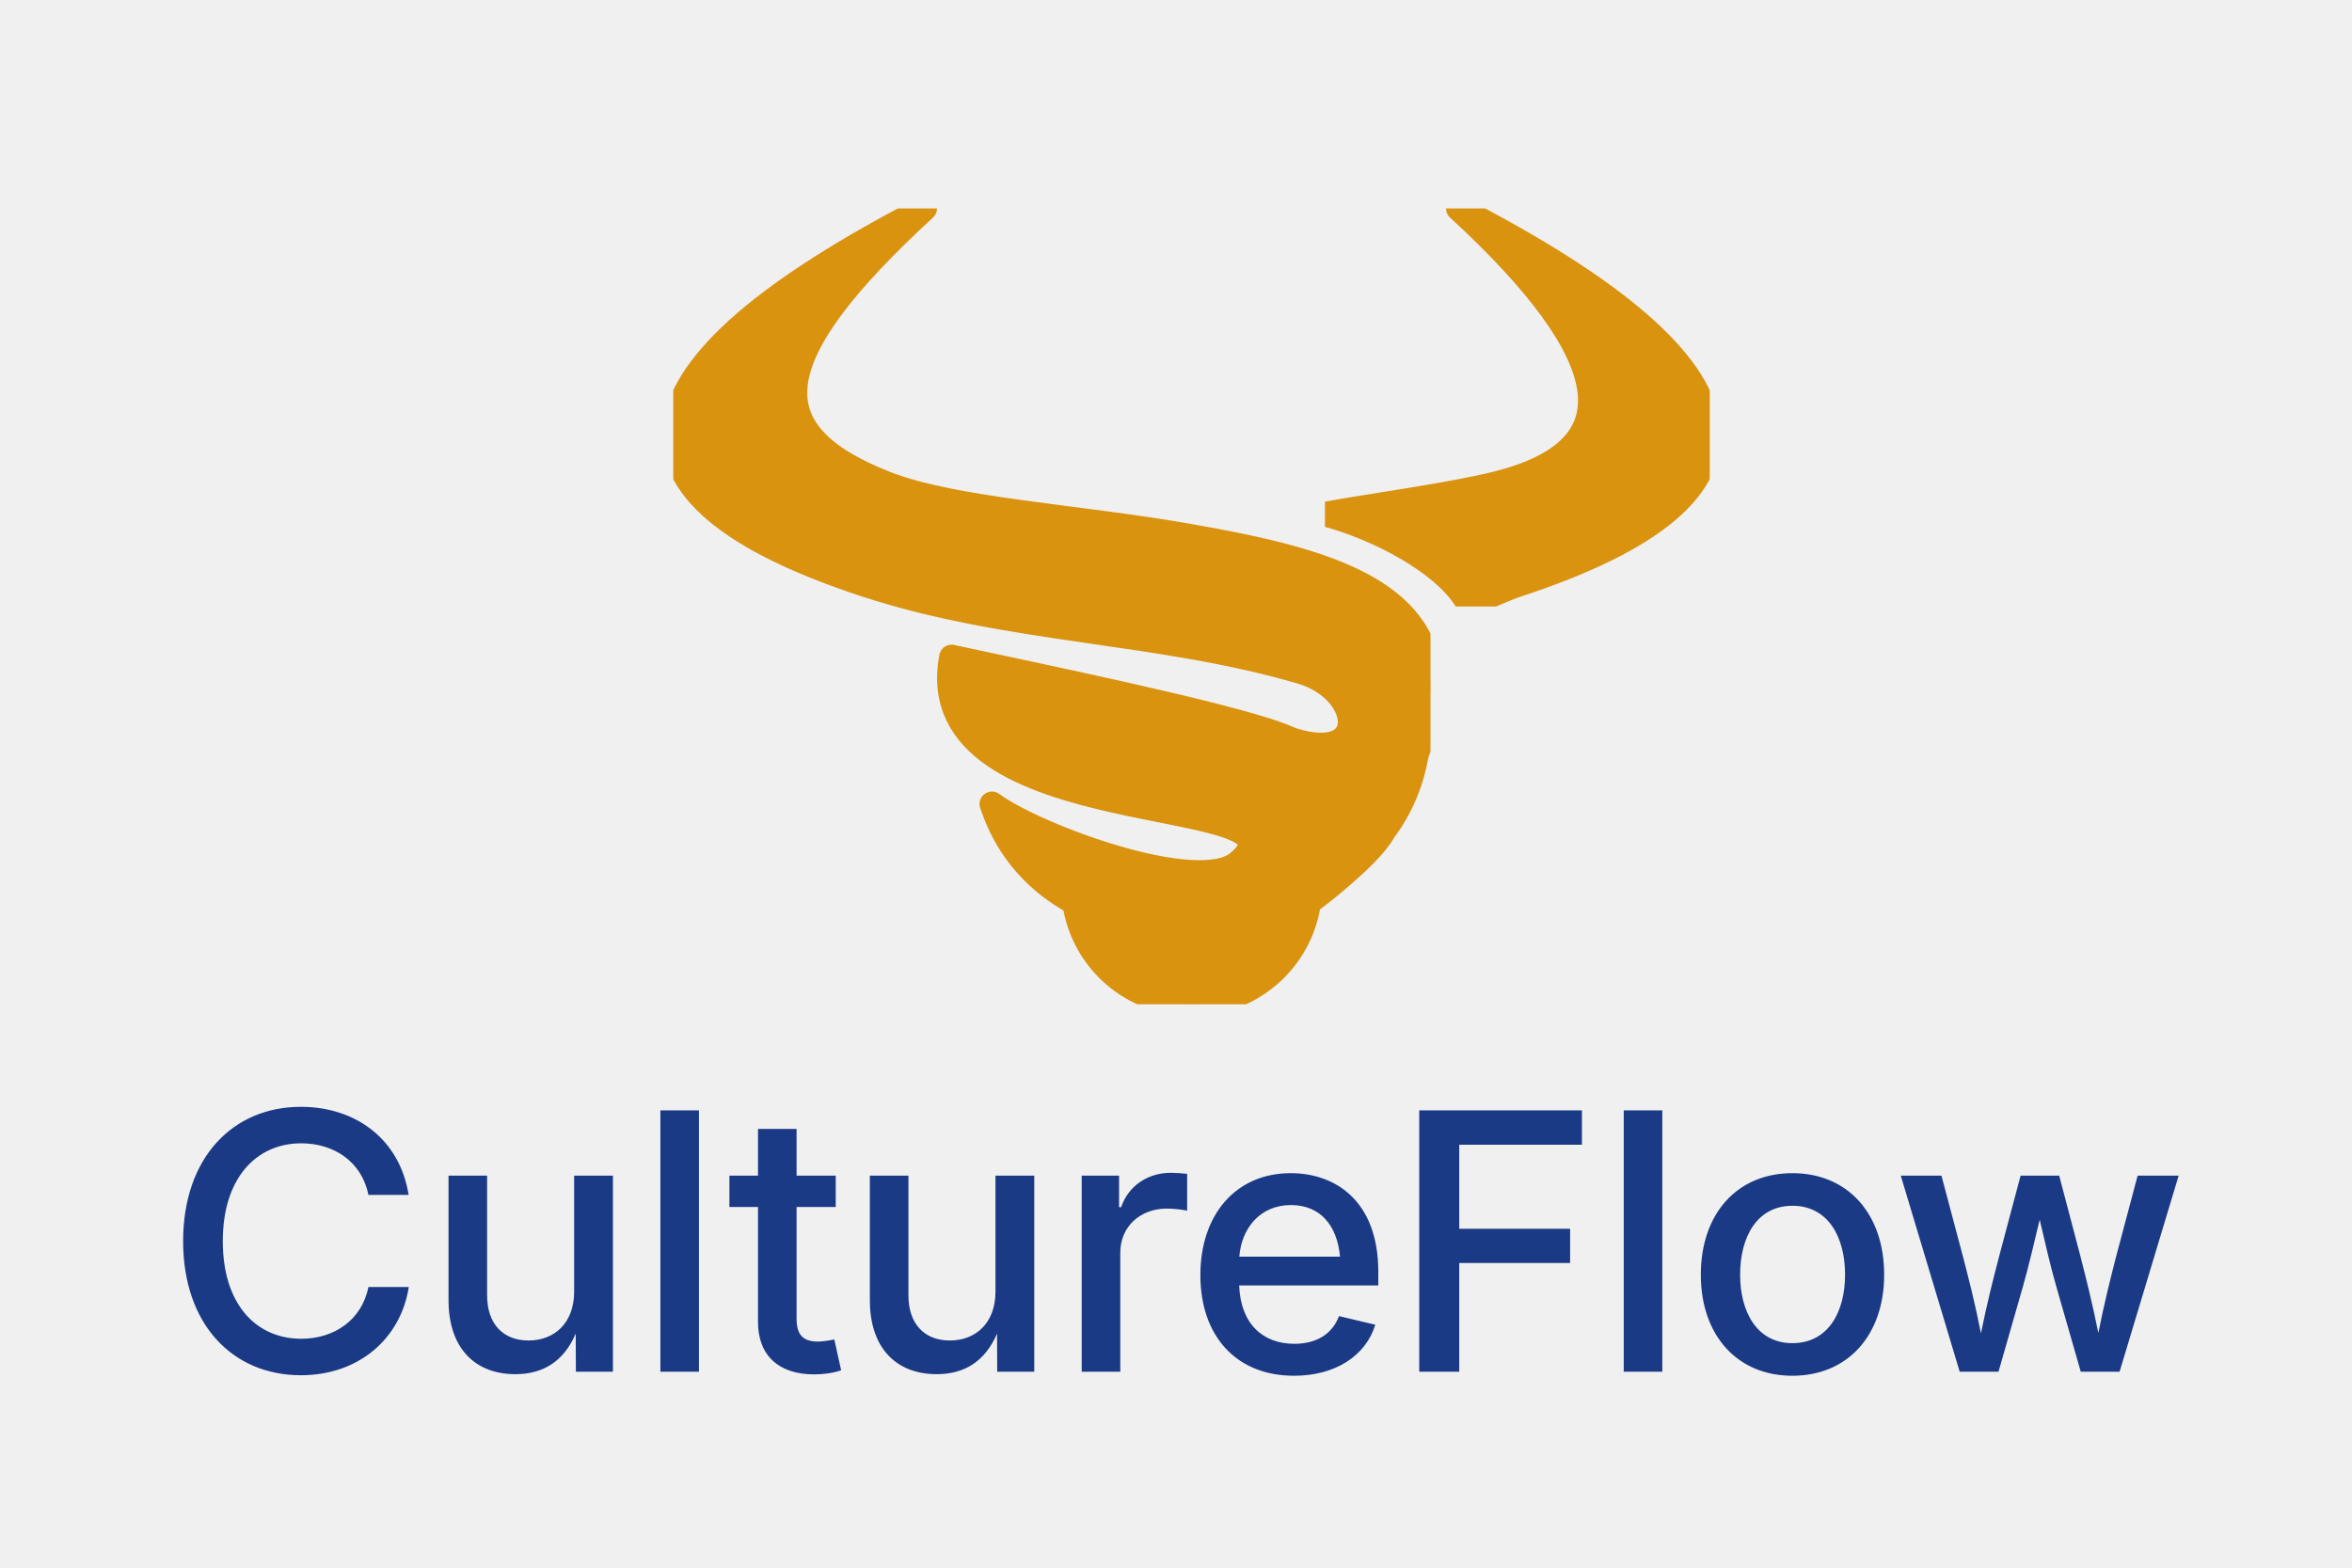
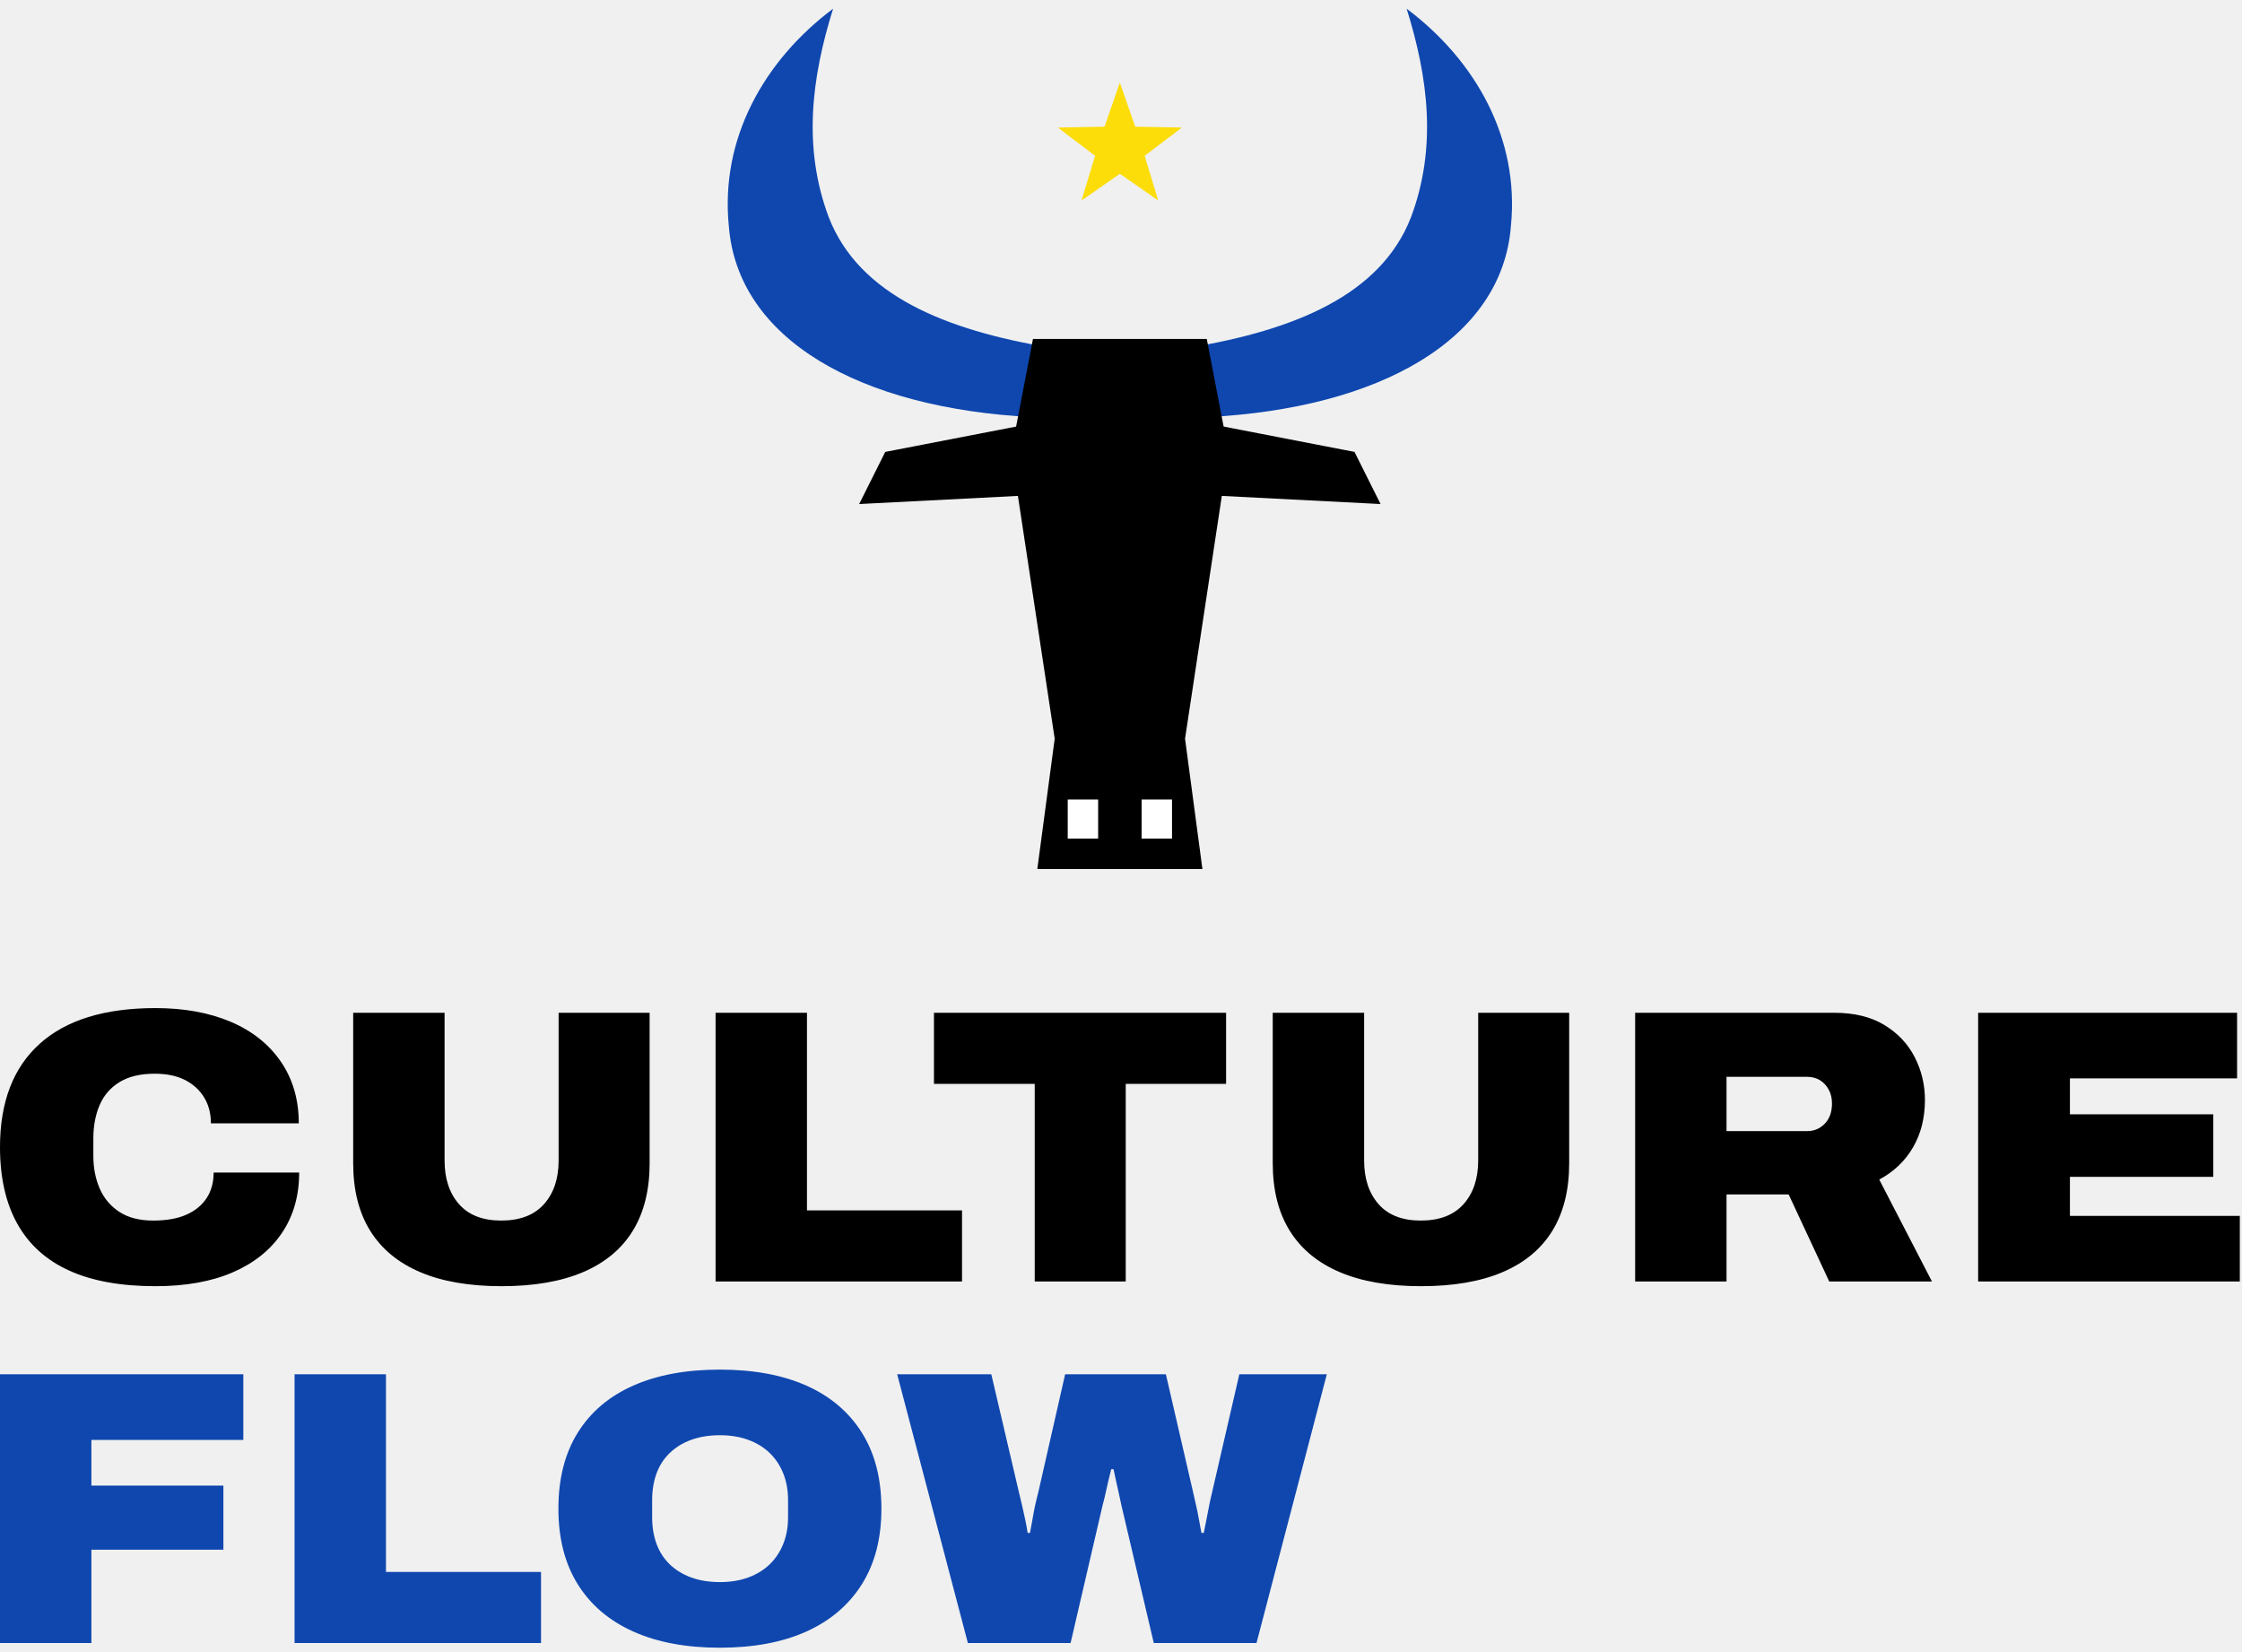
- <svg xmlns="http://www.w3.org/2000/svg" viewBox="0 0 720 480" role="img" aria-label="CultureFlow">
-   <defs>
-     <g />
-     <clipPath id="8096d60042">
-       <path d="M 583 542.699 L 827 542.699 L 827 799.199 L 583 799.199 Z M 583 542.699 " clip-rule="nonzero" />
-     </clipPath>
-     <clipPath id="08e0bc6887">
-       <path d="M 793 542.699 L 917 542.699 L 917 671 L 793 671 Z M 793 542.699 " clip-rule="nonzero" />
-     </clipPath>
-   </defs>
-   <g transform="translate(-347.75 -451.75) scale(0.95)">
-     <g clip-path="url(#8096d60042)">
-       <path stroke="#D9930F" stroke-width="8" stroke-linejoin="round" fill="#D9930F" d="M 822.41 718.715 C 841.805 667.453 795.438 656.488 748.77 648.266 C 712.879 641.965 673.27 639.965 651.277 631.301 C 609.441 614.781 611.895 590.629 663.984 542.699 C 563.223 594.703 556.98 635.152 645.258 664.043 C 691.625 679.156 739.48 678.562 785.258 691.973 C 805.691 697.973 808.141 722.125 782.504 714.051 C 780.945 713.379 779.461 712.789 777.824 712.195 C 758.801 705.234 700.023 693.23 672.68 687.309 C 661.605 745.902 793.504 729.973 764.969 753.609 C 751.965 764.352 699.875 745.09 685.684 734.645 C 688.207 742.051 694.152 756.496 712.359 766.422 C 715.035 785.168 731.086 799.02 750.035 799.02 C 768.98 799.02 785.031 785.168 787.707 766.422 C 790.457 764.352 793.133 762.273 795.582 760.203 C 803.98 753.164 809.48 747.754 811.93 743.309 L 812.008 743.164 L 811.93 743.309 C 817.359 736.051 820.926 727.68 822.41 718.715 Z M 813.27 735.828 C 813.344 736.051 813.344 736.199 813.418 736.422 C 813.344 736.195 813.344 736.051 813.27 735.828 Z M 813.27 735.828 " fill-opacity="1" fill-rule="evenodd" />
-     </g>
-     <g clip-path="url(#08e0bc6887)">
-       <path stroke="#D9930F" stroke-width="8" stroke-linejoin="round" fill="#D9930F" d="M 839.277 670.121 C 843.141 669.008 850.648 665.379 854.734 664.043 C 943.012 635.152 936.77 594.703 836.008 542.699 C 888.098 590.629 892.336 620.188 848.793 631.301 C 834.375 635.004 805.395 638.93 793.207 641.227 C 810.074 645.746 830.66 656.562 838.312 668.562 C 838.684 669.082 838.98 669.602 839.277 670.121 Z M 839.277 670.121 " fill-opacity="1" fill-rule="evenodd" />
-     </g>
+ <svg xmlns="http://www.w3.org/2000/svg" viewBox="0 0 516 380" role="img" aria-label="CultureFlow">
+   <g transform="translate(163.74 0.00) scale(1) translate(-6 0)">
+     <path d="M84 80C60 76 40 68 33 50C27 34 29 18 34 2C18 14 8 32 10 52C12 78 40 94 80 96Z" fill="#0F47AF" />
+     <path d="M116 80C140 76 160 68 167 50C173 34 171 18 166 2C182 14 192 32 190 52C188 78 160 94 120 96Z" fill="#0F47AF" />
+     <polygon points="77,98 46,104 40,116 79,114" fill="#000000" />
+     <polygon points="123,98 154,104 160,116 121,114" fill="#000000" />
+     <polygon points="80,78 120,78 125,104 115,170 119,200 81,200 85,170 75,104" fill="#000000" />
+     <rect x="88" y="184" width="7" height="9" fill="#FFFFFF" />
+     <rect x="105" y="184" width="7" height="9" fill="#FFFFFF" />
+     <polygon points="100,19 103.53,29.15 114.27,29.36 105.71,35.85 108.82,46.14 100,40 91.18,46.14 94.29,35.85 85.73,29.36 96.47,29.15" fill="#FCDD09" />
  </g>
-   <text x="360" y="420" text-anchor="middle" font-family="Inter, -apple-system, BlinkMacSystemFont, 'Segoe UI', Roboto, sans-serif" font-size="110" font-weight="500" letter-spacing="-1.32" fill="#1B3A85">CultureFlow</text>
+   <path fill="#000000" transform="translate(0.00 232.00) scale(0.08989) translate(-45 700)" d="M443 12Q310 12 222 -28Q134 -68 89.5 -147.5Q45 -227 45 -344Q45 -517 146.5 -608.5Q248 -700 443 -700Q553 -700 635.5 -665Q718 -630 764 -563Q810 -496 810 -405L585 -405Q585 -443 567.5 -471.5Q550 -500 518.5 -516Q487 -532 441 -532Q386 -532 351 -510.5Q316 -489 300 -451.5Q284 -414 284 -366L284 -322Q284 -275 300.5 -237.5Q317 -200 351 -178Q385 -156 437 -156Q488 -156 522 -171Q556 -186 574 -213.5Q592 -241 592 -279L811 -279Q811 -190 767 -124.5Q723 -59 641 -23.5Q559 12 443 12Z M1329.28 12Q1205.28 12 1120.78 -24Q1036.28 -60 992.78 -130Q949.28 -200 949.28 -303L949.28 -688L1183.28 -688L1183.28 -310Q1183.28 -240 1220.28 -198Q1257.28 -156 1328.28 -156Q1400.28 -156 1437.78 -198Q1475.28 -240 1475.28 -310L1475.28 -688L1708.28 -688L1708.28 -303Q1708.28 -200 1665.28 -130Q1622.28 -60 1537.78 -24Q1453.28 12 1329.28 12Z M1877.16 0L1877.16 -688L2111.16 -688L2111.16 -182L2508.16 -182L2508.16 0Z M2694.28 0L2694.28 -506L2436.28 -506L2436.28 -688L3184.28 -688L3184.28 -506L2927.28 -506L2927.28 0Z M3683.68 12Q3559.68 12 3475.18 -24Q3390.68 -60 3347.18 -130Q3303.68 -200 3303.68 -303L3303.68 -688L3537.68 -688L3537.68 -310Q3537.68 -240 3574.68 -198Q3611.68 -156 3682.68 -156Q3754.68 -156 3792.18 -198Q3829.68 -240 3829.68 -310L3829.68 -688L4062.68 -688L4062.68 -303Q4062.68 -200 4019.68 -130Q3976.68 -60 3892.18 -24Q3807.68 12 3683.68 12Z M4231.56 0L4231.56 -688L4741.56 -688Q4818.56 -688 4870.06 -656.5Q4921.56 -625 4947.56 -574Q4973.56 -523 4973.56 -465Q4973.56 -396 4943.06 -343.5Q4912.56 -291 4856.56 -261L4991.56 0L4728.56 0L4624.56 -223L4465.56 -223L4465.56 0ZM4465.56 -385L4671.56 -385Q4698.56 -385 4717.06 -404Q4735.56 -423 4735.56 -456Q4735.56 -476 4727.06 -491.5Q4718.56 -507 4704.56 -515.5Q4690.56 -524 4671.56 -524L4465.56 -524Z M5109.76 0L5109.76 -688L5772.76 -688L5772.76 -520L5344.76 -520L5344.76 -428L5711.76 -428L5711.76 -268L5344.76 -268L5344.76 -168L5779.76 -168L5779.76 0Z" />
+   <path fill="#0F47AF" transform="translate(0.00 315.20) scale(0.08989) translate(-74 700)" d="M74 0L74 -688L697 -688L697 -520L308 -520L308 -403L646 -403L646 -239L308 -239L308 0Z M828.2 0L828.2 -688L1062.2 -688L1062.2 -182L1459.2 -182L1459.2 0Z M1916.72 12Q1787.72 12 1695.22 -29.5Q1602.72 -71 1553.22 -150.5Q1503.72 -230 1503.72 -344Q1503.72 -459 1553.22 -538.5Q1602.72 -618 1695.22 -659Q1787.72 -700 1916.72 -700Q2046.72 -700 2138.72 -659Q2230.72 -618 2280.72 -538.5Q2330.72 -459 2330.72 -344Q2330.72 -230 2280.72 -150.5Q2230.72 -71 2138.72 -29.5Q2046.72 12 1916.72 12ZM1917.72 -156Q1957.72 -156 1990.22 -168Q2022.72 -180 2045.22 -202Q2067.72 -224 2079.72 -254.5Q2091.72 -285 2091.72 -322L2091.72 -366Q2091.72 -403 2079.72 -433.5Q2067.72 -464 2045.22 -486Q2022.72 -508 1990.22 -520Q1957.72 -532 1917.72 -532Q1875.72 -532 1843.22 -520Q1810.72 -508 1788.22 -486Q1765.72 -464 1754.72 -433.5Q1743.72 -403 1743.72 -366L1743.72 -322Q1743.72 -285 1754.72 -254.5Q1765.72 -224 1788.22 -202Q1810.72 -180 1843.22 -168Q1875.72 -156 1917.72 -156Z M2552.12 0L2371.12 -688L2612.12 -688L2682.12 -389Q2686.12 -373 2690.62 -353.5Q2695.12 -334 2699.12 -315Q2703.12 -296 2705.12 -282L2711.12 -282Q2713.12 -292 2715.62 -306Q2718.12 -320 2720.62 -334Q2723.12 -348 2726.62 -362.5Q2730.12 -377 2733.12 -389L2801.12 -688L3059.12 -688L3128.12 -389Q3131.12 -375 3135.62 -356Q3140.12 -337 3143.62 -317Q3147.12 -297 3150.12 -282L3156.12 -282Q3158.12 -293 3161.12 -307Q3164.12 -321 3166.62 -335Q3169.12 -349 3172.12 -363Q3175.12 -377 3178.12 -389L3247.12 -688L3471.12 -688L3291.12 0L3028.12 0L2945.12 -353Q2942.12 -368 2938.12 -385.5Q2934.12 -403 2930.62 -419Q2927.12 -435 2925.12 -445L2919.12 -445Q2916.12 -433 2912.12 -416.5Q2908.12 -400 2904.62 -383.5Q2901.12 -367 2897.12 -353L2815.12 0Z" />
</svg>
